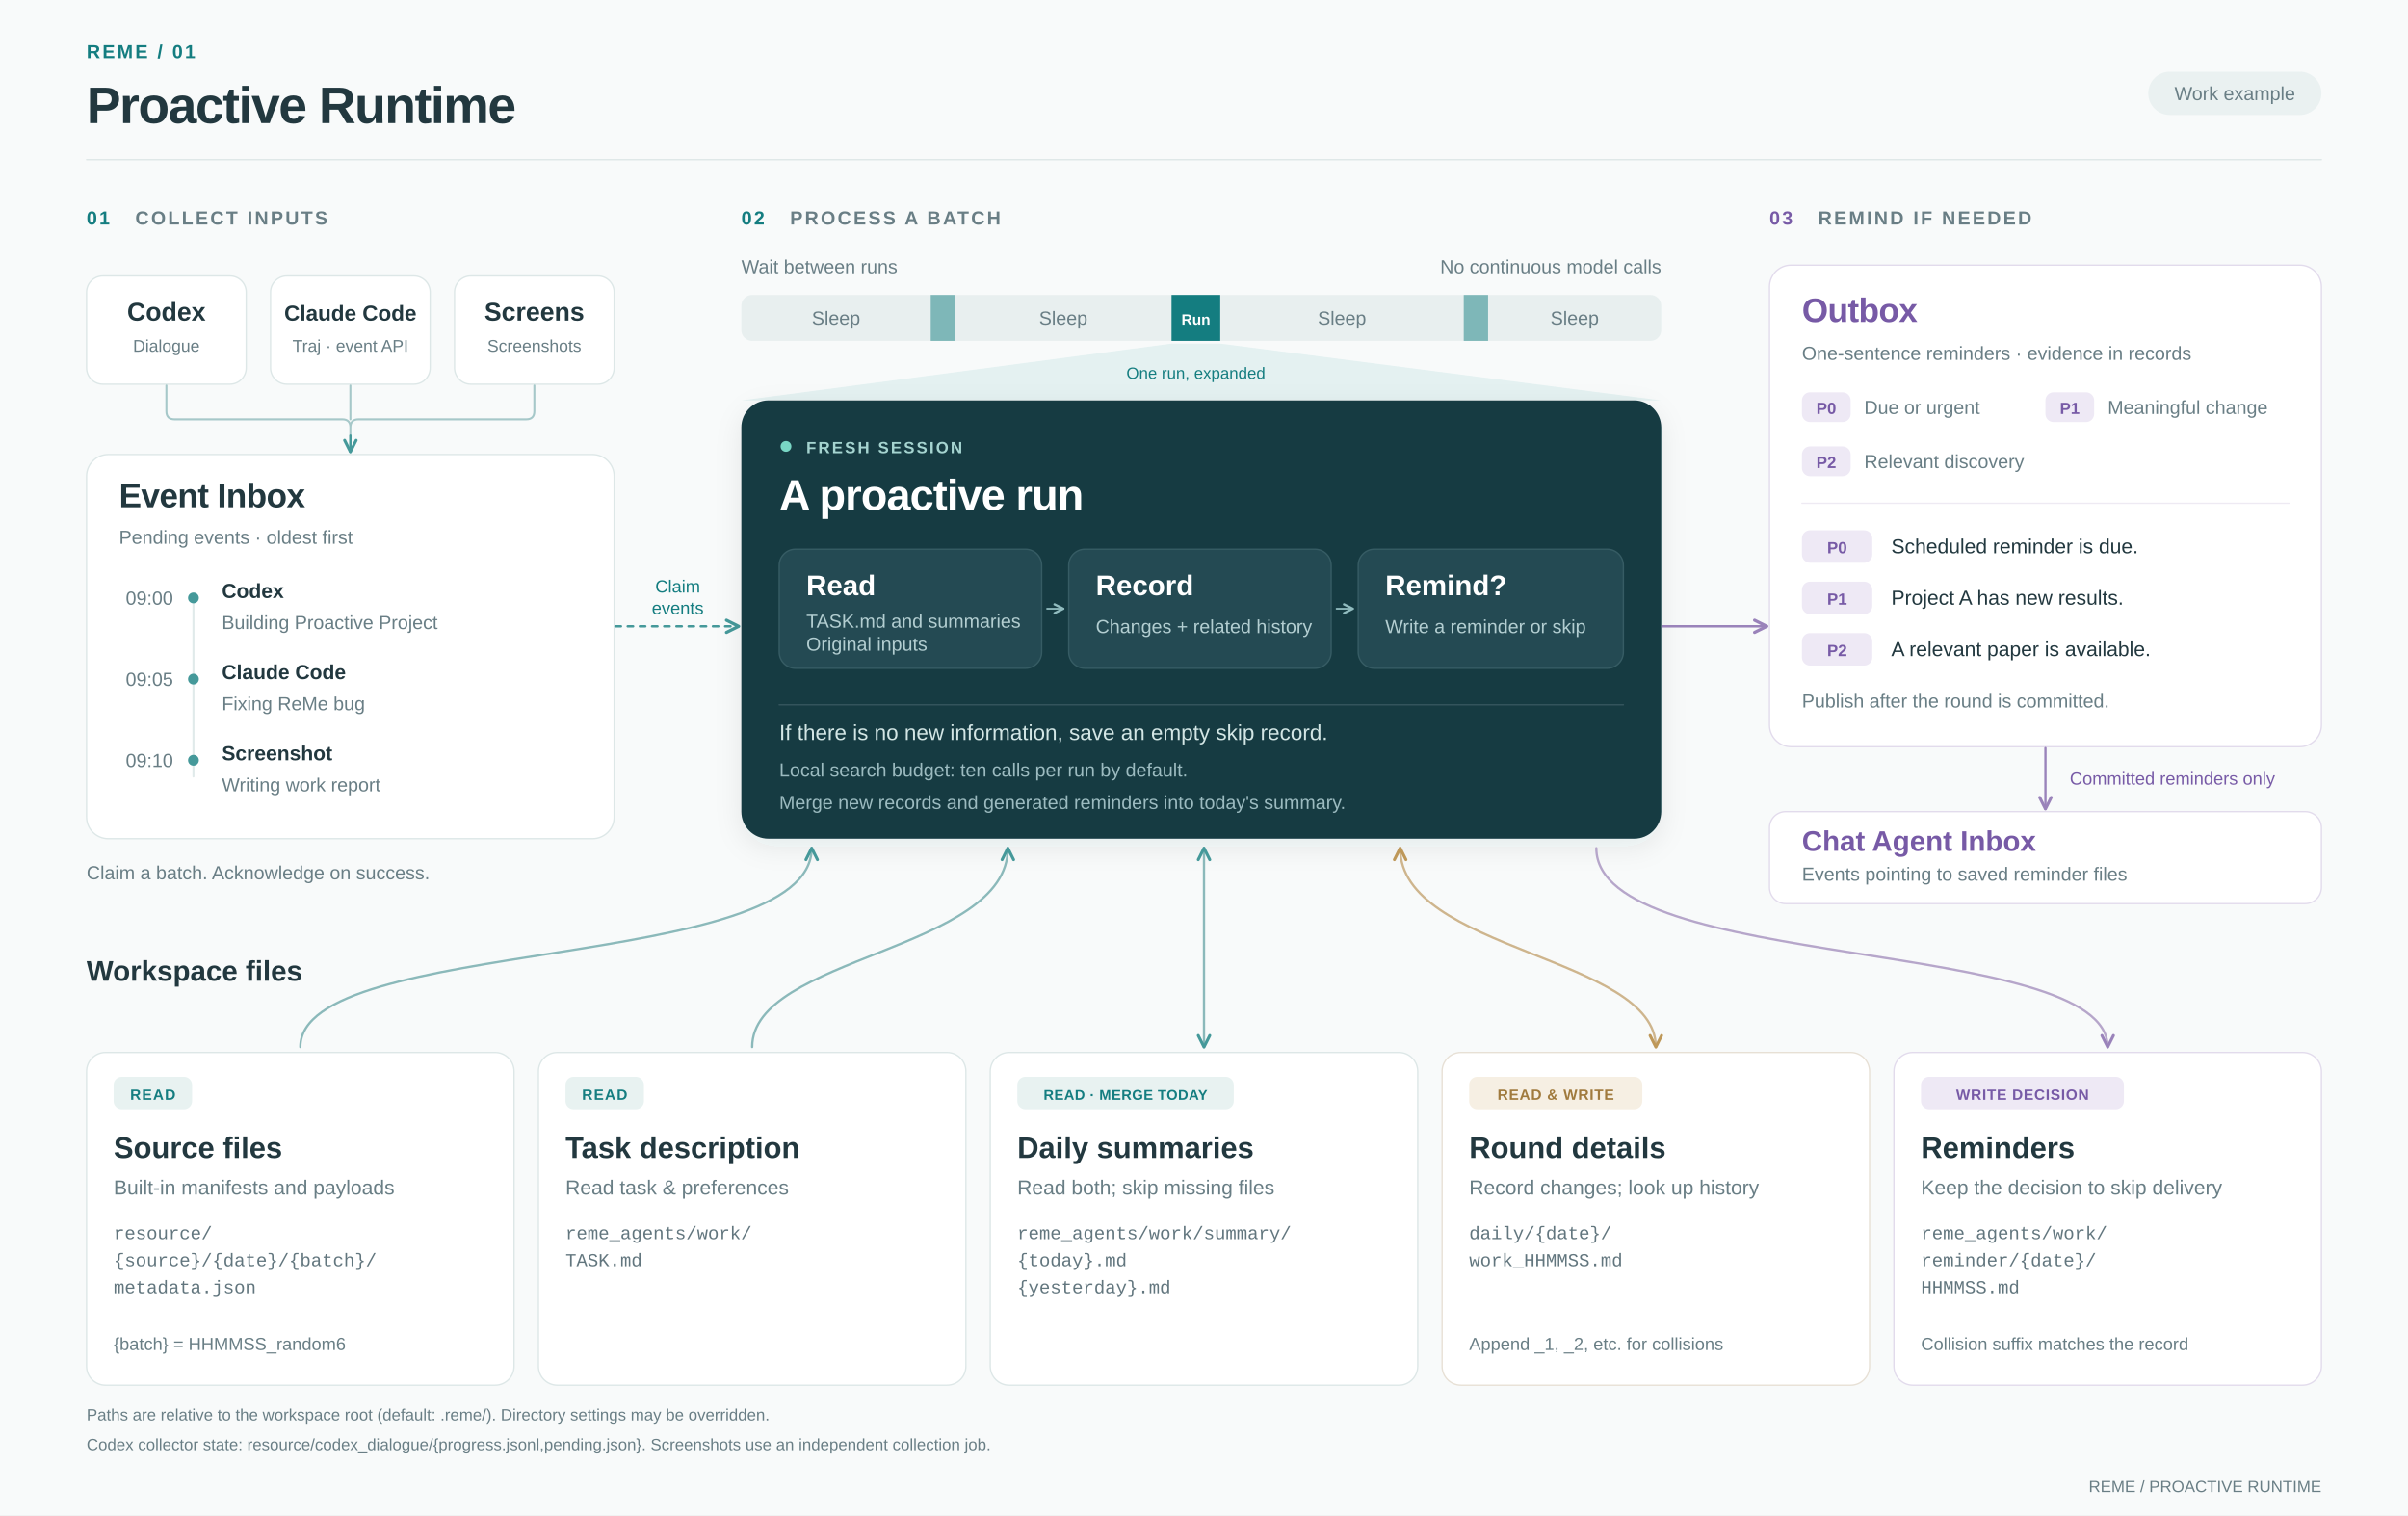
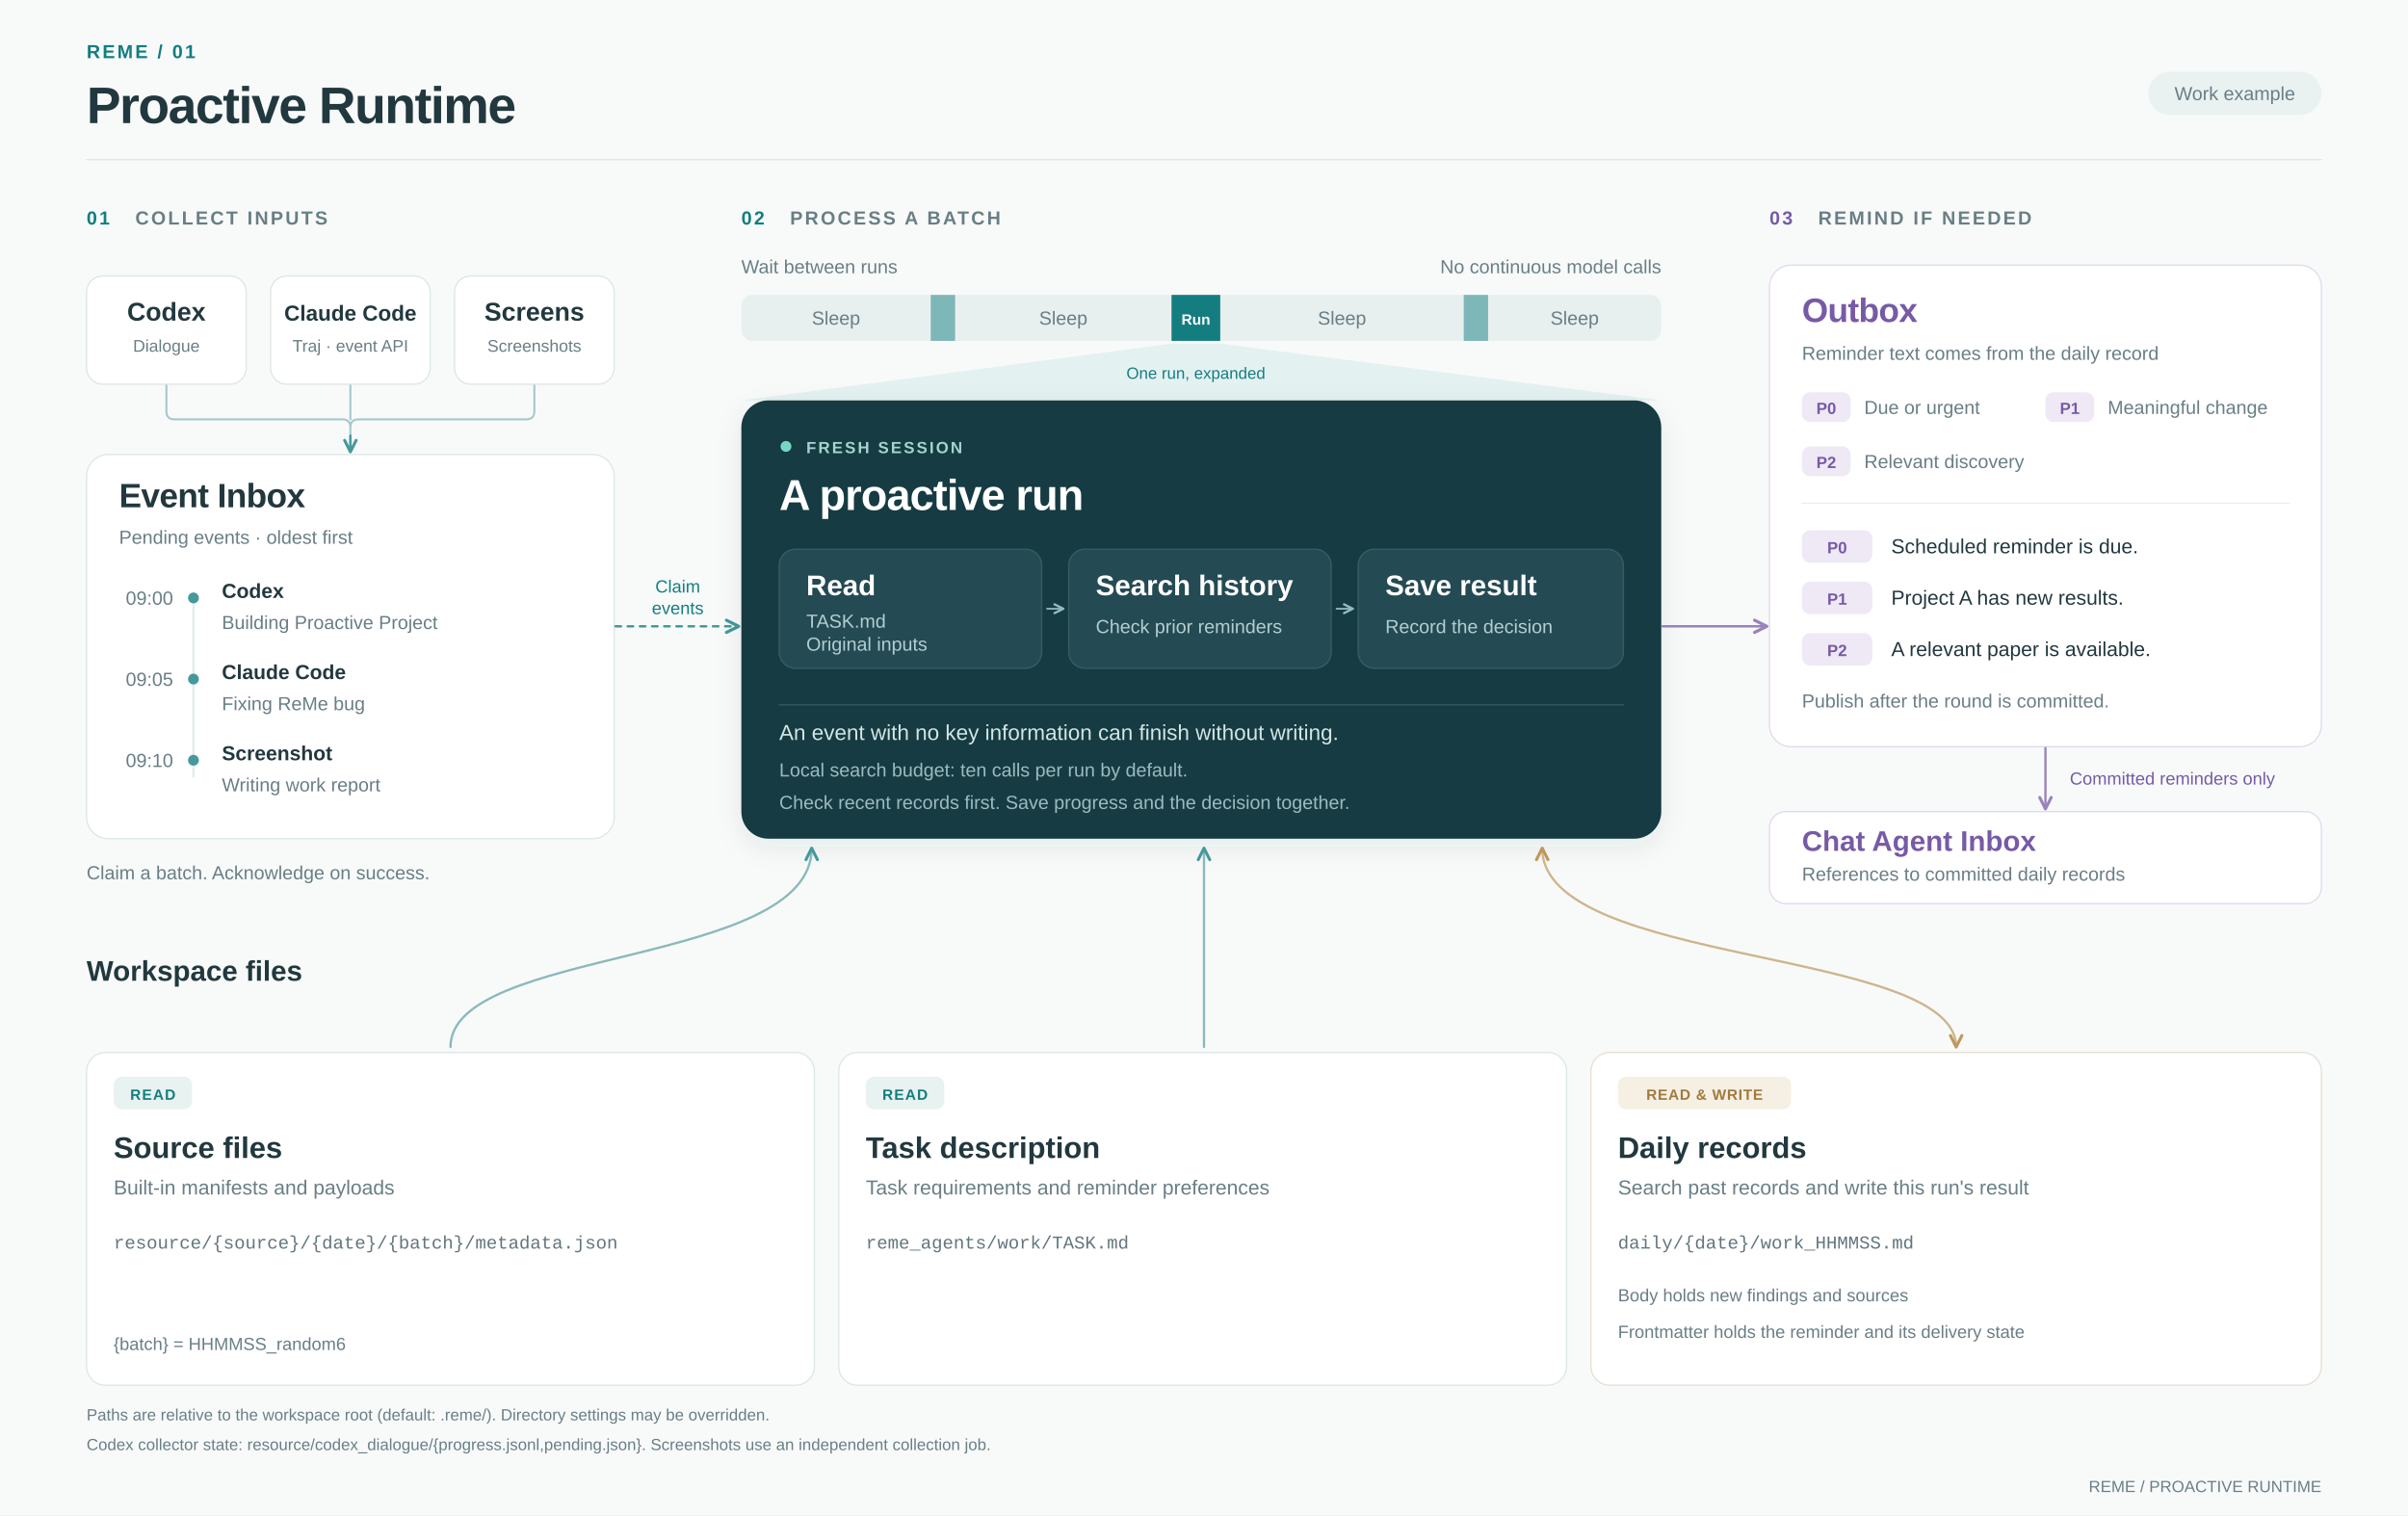
<svg xmlns="http://www.w3.org/2000/svg" width="1780" height="1120" viewBox="0 0 1780 1120" role="img" aria-labelledby="title desc">
  <defs>
    <style>
      text { font-family: -apple-system, BlinkMacSystemFont, 'Segoe UI', Arial, sans-serif; fill: #22383F; }
      .title { font-size: 38px; font-weight: 700; letter-spacing: -1px; }
      .section { font-size: 14px; font-weight: 600; letter-spacing: 1.6px; }
      .heading { font-size: 25px; font-weight: 650; letter-spacing: -.4px; }
      .body { font-size: 16px; }
      .small { font-size: 14px; }
      .muted { fill: #697E85; }
      .teal { fill: #147D80; }
      .purple { fill: #775AA6; }
      .file { font-family: 'SFMono-Regular', Consolas, 'Liberation Mono', monospace; font-size: 13.5px; fill: #62767E; }
      .line { fill: none; stroke-linecap: round; stroke-linejoin: round; }
      .white { fill: #FFFFFF; }
    </style>
    <marker id="teal" markerWidth="7" markerHeight="7" refX="6" refY="3.5" orient="auto-start-reverse">
      <path d="M1 1L6 3.5L1 6" fill="none" stroke="#45999A" stroke-width="1.3" stroke-linecap="round" stroke-linejoin="round" />
    </marker>
    <marker id="purple" markerWidth="7" markerHeight="7" refX="6" refY="3.5" orient="auto-start-reverse">
      <path d="M1 1L6 3.5L1 6" fill="none" stroke="#9A83BA" stroke-width="1.3" stroke-linecap="round" stroke-linejoin="round" />
    </marker>
    <marker id="gold" markerWidth="7" markerHeight="7" refX="6" refY="3.5" orient="auto-start-reverse">
      <path d="M1 1L6 3.5L1 6" fill="none" stroke="#BE9859" stroke-width="1.3" stroke-linecap="round" stroke-linejoin="round" />
    </marker>
    <marker id="light" markerWidth="7" markerHeight="7" refX="6" refY="3.5" orient="auto">
      <path d="M1 1L6 3.5L1 6" fill="none" stroke="#91BCBF" stroke-width="1.3" stroke-linecap="round" stroke-linejoin="round" />
    </marker>
    <filter id="shadow" x="-10%" y="-10%" width="120%" height="125%">
      <feDropShadow dx="0" dy="6" stdDeviation="10" flood-color="#173A42" flood-opacity=".08" />
    </filter>
  </defs>
  <rect width="1780" height="1120" fill="#F8FAFA" />
  <text x="64" y="43" class="section teal">REME / 01</text>
  <text x="64" y="91" class="title">Proactive Runtime</text>
  <rect x="1588" y="53" width="128" height="32" rx="16" fill="#EAF1F1" />
  <text x="1652" y="74" class="small muted" text-anchor="middle">Work example</text>
  <path d="M64 118H1716" class="line" stroke="#DFE8E8" />
  <g data-role="section-headings">
    <text x="64" y="166" class="section teal">01</text>
    <text x="100" y="166" class="section muted">COLLECT INPUTS</text>
    <text x="548" y="166" class="section teal">02</text>
    <text x="584" y="166" class="section muted">PROCESS A BATCH</text>
    <text x="1308" y="166" class="section purple">03</text>
    <text x="1344" y="166" class="section muted">REMIND IF NEEDED</text>
  </g>
  <g data-role="input-sources">
    <g data-box="64,204,118,80">
      <rect x="64" y="204" width="118" height="80" rx="12" fill="#FFFFFF" stroke="#DDE7E7" />
      <text x="123" y="237" font-size="19" font-weight="650" text-anchor="middle">Codex</text>
      <text x="123" y="260" font-size="12.5" class="muted" text-anchor="middle">Dialogue</text>
    </g>
    <g data-box="200,204,118,80">
      <rect x="200" y="204" width="118" height="80" rx="12" fill="#FFFFFF" stroke="#DDE7E7" />
      <text x="259" y="237" font-size="16" font-weight="650" text-anchor="middle">Claude Code</text>
      <text x="259" y="260" font-size="12.5" class="muted" text-anchor="middle">Traj · event API</text>
    </g>
    <g data-box="336,204,118,80">
      <rect x="336" y="204" width="118" height="80" rx="12" fill="#FFFFFF" stroke="#DDE7E7" />
      <text x="395" y="237" font-size="19" font-weight="650" text-anchor="middle">Screens</text>
      <text x="395" y="260" font-size="12.5" class="muted" text-anchor="middle">Screenshots</text>
    </g>
    <path d="M123 285V304Q123 310 129 310H253Q259 310 259 316V334M395 285V304Q395 310 389 310H265Q259 310 259 316M259 285V310" class="line" stroke="#A6C8C9" stroke-width="1.5" />
    <path d="M259 322V334" class="line" stroke="#45999A" stroke-width="1.7" marker-end="url(#teal)" />
  </g>
  <g data-role="event-inbox" data-box="64,336,390,284">
    <rect x="64" y="336" width="390" height="284" rx="16" fill="#FFFFFF" stroke="#DDE7E7" />
    <text x="88" y="375" class="heading">Event Inbox</text>
    <text x="88" y="402" class="small muted">Pending events · oldest first</text>
    <path d="M143 441V574" class="line" stroke="#E0EAEA" stroke-width="1.5" />
    <g data-role="inbox-event">
      <text x="128" y="447" class="small muted" text-anchor="end">09:00</text>
      <circle cx="143" cy="442" r="4" fill="#45999A" />
      <text x="164" y="442" font-size="15" font-weight="650">Codex</text>
      <text x="164" y="465" class="small muted">Building Proactive Project</text>
    </g>
    <g data-role="inbox-event">
      <text x="128" y="507" class="small muted" text-anchor="end">09:05</text>
      <circle cx="143" cy="502" r="4" fill="#45999A" />
      <text x="164" y="502" font-size="15" font-weight="650">Claude Code</text>
      <text x="164" y="525" class="small muted">Fixing ReMe bug</text>
    </g>
    <g data-role="inbox-event">
      <text x="128" y="567" class="small muted" text-anchor="end">09:10</text>
      <circle cx="143" cy="562" r="4" fill="#45999A" />
      <text x="164" y="562" font-size="15" font-weight="650">Screenshot</text>
      <text x="164" y="585" class="small muted">Writing work report</text>
    </g>
  </g>
  <text x="64" y="650" class="small muted">Claim a batch. Acknowledge on success.</text>
  <g data-role="inbox-to-run">
    <path d="M455 463H546" class="line" stroke="#45999A" stroke-width="1.8" stroke-dasharray="4 5" marker-end="url(#teal)" />
    <text x="501" y="438" font-size="13" class="teal" text-anchor="middle">Claim</text>
    <text x="501" y="454" font-size="13" class="teal" text-anchor="middle">events</text>
  </g>
  <g data-role="segmented-run-cycle">
    <text x="548" y="202" class="small muted">Wait between runs</text>
    <text x="1228" y="202" class="small muted" text-anchor="end">No continuous model calls</text>
    <rect x="548" y="218" width="680" height="34" rx="8" fill="#E8EFEF" />
    <rect x="688" y="218" width="18" height="34" fill="#7EB7B8" />
    <rect x="866" y="218" width="36" height="34" fill="#147D80" data-role="selected-run" />
    <rect x="1082" y="218" width="18" height="34" fill="#7EB7B8" />
    <text x="618" y="240" class="small muted" text-anchor="middle">Sleep</text>
    <text x="786" y="240" class="small muted" text-anchor="middle">Sleep</text>
    <text x="884" y="240" font-size="11" font-weight="600" class="white" text-anchor="middle">Run</text>
    <text x="992" y="240" class="small muted" text-anchor="middle">Sleep</text>
    <text x="1164" y="240" class="small muted" text-anchor="middle">Sleep</text>
  </g>
  <g data-role="expanded-run">
    <path d="M866 254L548 296H1228L902 254Z" fill="#D9ECEC" fill-opacity=".65" />
    <text x="884" y="280" font-size="12" class="teal" text-anchor="middle">One run, expanded</text>
  </g>
  <g data-role="proactive-run" data-box="548,296,680,324">
    <rect x="548" y="296" width="680" height="324" rx="20" fill="#183A43" filter="url(#shadow)" />
    <circle cx="581" cy="330" r="4" fill="#78D6C4" />
    <text x="596" y="335" font-size="12" font-weight="600" letter-spacing="1.5" style="fill:#A5D4D0">FRESH SESSION</text>
    <text x="576" y="377" font-size="32" font-weight="650" letter-spacing="-.6" class="white">A proactive run</text>
    <g data-box="576,406,194,88">
      <rect x="576" y="406" width="194" height="88" rx="12" fill="#244A53" stroke="#365C64" />
      <text x="596" y="440" font-size="21" font-weight="600" class="white">Read</text>
-       <text x="596" y="464" class="small" style="fill:#B3CED1">TASK.md and summaries<tspan x="596" dy="17">Original inputs</tspan>
+       <text x="596" y="464" class="small" style="fill:#B3CED1">TASK.md<tspan x="596" dy="17">Original inputs</tspan>
      </text>
    </g>
    <g data-box="790,406,194,88">
      <rect x="790" y="406" width="194" height="88" rx="12" fill="#244A53" stroke="#365C64" />
-       <text x="810" y="440" font-size="21" font-weight="600" class="white">Record</text>
-       <text x="810" y="468" class="small" style="fill:#B3CED1">Changes + related history</text>
+       <text x="810" y="440" font-size="21" font-weight="600" class="white">Search history</text>
+       <text x="810" y="468" class="small" style="fill:#B3CED1">Check prior reminders</text>
    </g>
    <g data-box="1004,406,196,88">
      <rect x="1004" y="406" width="196" height="88" rx="12" fill="#244A53" stroke="#365C64" />
-       <text x="1024" y="440" font-size="21" font-weight="600" class="white">Remind?</text>
-       <text x="1024" y="468" class="small" style="fill:#B3CED1">Write a reminder or skip</text>
+       <text x="1024" y="440" font-size="21" font-weight="600" class="white">Save result</text>
+       <text x="1024" y="468" class="small" style="fill:#B3CED1">Record the decision</text>
    </g>
    <path d="M774 450H786" class="line" stroke="#91BCBF" stroke-width="1.3" marker-end="url(#light)" />
    <path d="M988 450H1000" class="line" stroke="#91BCBF" stroke-width="1.3" marker-end="url(#light)" />
    <path d="M576 521H1200" class="line" stroke="#36565E" />
-     <text x="576" y="547" class="body" style="fill:#D3E6E5">If there is no new information, save an empty skip record.</text>
+     <text x="576" y="547" class="body" style="fill:#D3E6E5">An event with no key information can finish without writing.</text>
    <text x="576" y="574" class="small" style="fill:#9CBBC0">Local search budget: ten calls per run by default.</text>
-     <text x="576" y="598" class="small" style="fill:#9CBBC0">Merge new records and generated reminders into today's summary.</text>
+     <text x="576" y="598" class="small" style="fill:#9CBBC0">Check recent records first. Save progress and the decision together.</text>
  </g>
  <path data-role="run-to-outbox" d="M1229 463H1306" class="line" stroke="#9A83BA" stroke-width="1.8" marker-end="url(#purple)" />
  <g data-role="outbox-examples" data-box="1308,196,408,356">
    <rect x="1308" y="196" width="408" height="356" rx="16" fill="#FFFFFF" stroke="#E2DBEC" />
    <text x="1332" y="238" class="heading purple">Outbox</text>
-     <text x="1332" y="266" class="small muted">One-sentence reminders · evidence in records</text>
+     <text x="1332" y="266" class="small muted">Reminder text comes from the daily record</text>
    <g data-role="reminder-types">
      <rect x="1332" y="290" width="36" height="22" rx="6" fill="#EEE9F5" />
      <text x="1350" y="306" font-size="12" font-weight="600" class="purple" text-anchor="middle">P0</text>
      <text x="1378" y="306" class="small muted">Due or urgent</text>
      <rect x="1512" y="290" width="36" height="22" rx="6" fill="#EEE9F5" />
      <text x="1530" y="306" font-size="12" font-weight="600" class="purple" text-anchor="middle">P1</text>
      <text x="1558" y="306" class="small muted">Meaningful change</text>
      <rect x="1332" y="330" width="36" height="22" rx="6" fill="#EEE9F5" />
      <text x="1350" y="346" font-size="12" font-weight="600" class="purple" text-anchor="middle">P2</text>
      <text x="1378" y="346" class="small muted">Relevant discovery</text>
    </g>
    <path d="M1332 372H1692" class="line" stroke="#EEEAF3" />
    <g data-role="reminder-example">
      <rect x="1332" y="392" width="52" height="24" rx="6" fill="#EEE9F5" />
      <text x="1358" y="409" font-size="12" font-weight="600" class="purple" text-anchor="middle">P0</text>
      <text x="1398" y="409" font-size="15">Scheduled reminder is due.</text>
    </g>
    <g data-role="reminder-example">
      <rect x="1332" y="430" width="52" height="24" rx="6" fill="#EEE9F5" />
      <text x="1358" y="447" font-size="12" font-weight="600" class="purple" text-anchor="middle">P1</text>
      <text x="1398" y="447" font-size="15">Project A has new results.</text>
    </g>
    <g data-role="reminder-example">
      <rect x="1332" y="468" width="52" height="24" rx="6" fill="#EEE9F5" />
      <text x="1358" y="485" font-size="12" font-weight="600" class="purple" text-anchor="middle">P2</text>
      <text x="1398" y="485" font-size="15">A relevant paper is available.</text>
    </g>
    <text x="1332" y="523" class="small muted">Publish after the round is committed.</text>
  </g>
  <path d="M1512 553V598" class="line" stroke="#9A83BA" stroke-width="1.7" marker-end="url(#purple)" />
  <text x="1530" y="580" font-size="13" class="purple">Committed reminders only</text>
  <g data-role="chat-inbox" data-box="1308,600,408,68">
    <rect x="1308" y="600" width="408" height="68" rx="12" fill="#FFFFFF" stroke="#E2DBEC" />
    <text x="1332" y="629" font-size="21" font-weight="650" class="purple">Chat Agent Inbox</text>
-     <text x="1332" y="651" class="small muted">Events pointing to saved reminder files</text>
+     <text x="1332" y="651" class="small muted">References to committed daily records</text>
  </g>
  <g data-role="file-connections" stroke-width="1.7">
-     <path data-role="file-link-source" d="M222 774C222 692 600 719 600 627" class="line" stroke="#8BB9BA" marker-end="url(#teal)" />
-     <path data-role="file-link-task" d="M556 774C556 707 745 703 745 627" class="line" stroke="#8BB9BA" marker-end="url(#teal)" />
-     <path data-role="file-link-summary" d="M890 774V627" class="line" stroke="#8BB9BA" marker-start="url(#teal)" marker-end="url(#teal)" />
-     <path data-role="file-link-details" d="M1035 627C1035 703 1224 707 1224 774" class="line" stroke="#CEB58D" marker-start="url(#gold)" marker-end="url(#gold)" />
-     <path data-role="file-link-reminders" d="M1180 627C1180 719 1558 692 1558 774" class="line" stroke="#B6A6CA" marker-end="url(#purple)" />
+     <path data-role="file-link-source" d="M333 774C333 700 600 715 600 627" class="line" stroke="#8BB9BA" marker-end="url(#teal)" />
+     <path data-role="file-link-task" d="M890 774V627" class="line" stroke="#8BB9BA" marker-end="url(#teal)" />
+     <path data-role="file-link-record" d="M1140 627C1140 715 1446 700 1446 774" class="line" stroke="#CEB58D" marker-start="url(#gold)" marker-end="url(#gold)" />
  </g>
  <text x="64" y="725" font-size="21" font-weight="650">Workspace files</text>
  <g data-role="workspace-files">
-     <g data-box="64,778,316,246" data-path="resource/{source}/{date}/{batch}/metadata.json">
-       <rect x="64" y="778" width="316" height="246" rx="14" fill="#FFFFFF" stroke="#DDE7E7" />
+     <g data-box="64,778,538,246" data-path="resource/{source}/{date}/{batch}/metadata.json">
+       <rect x="64" y="778" width="538" height="246" rx="14" fill="#FFFFFF" stroke="#DDE7E7" />
      <rect x="84" y="796" width="58" height="24" rx="6" fill="#E8F2F1" />
      <text x="113" y="813" font-size="11" font-weight="650" letter-spacing=".8" class="teal" text-anchor="middle">READ</text>
      <text x="84" y="856" font-size="22" font-weight="650">Source files</text>
      <text x="84" y="883" font-size="15" class="muted">Built-in manifests and payloads</text>
-       <text x="84" y="916" class="file">
-         <tspan x="84">resource/</tspan>
-         <tspan x="84" dy="20">{source}/{date}/{batch}/</tspan>
-         <tspan x="84" dy="20">metadata.json</tspan>
-       </text>
+       <text x="84" y="923" class="file">resource/{source}/{date}/{batch}/metadata.json</text>
      <text x="84" y="998" font-size="13" class="muted">{batch} = HHMMSS_random6</text>
    </g>
-     <g data-box="398,778,316,246" data-path="reme_agents/work/TASK.md">
-       <rect x="398" y="778" width="316" height="246" rx="14" fill="#FFFFFF" stroke="#DDE7E7" />
-       <rect x="418" y="796" width="58" height="24" rx="6" fill="#E8F2F1" />
-       <text x="447" y="813" font-size="11" font-weight="650" letter-spacing=".8" class="teal" text-anchor="middle">READ</text>
-       <text x="418" y="856" font-size="22" font-weight="650">Task description</text>
-       <text x="418" y="883" font-size="15" class="muted">Read task &amp; preferences</text>
-       <text x="418" y="916" class="file">
-         <tspan x="418">reme_agents/work/</tspan>
-         <tspan x="418" dy="20">TASK.md</tspan>
-       </text>
-     </g>
-     <g data-box="732,778,316,246" data-path="reme_agents/work/summary/{today}.md" data-read-path="reme_agents/work/summary/{yesterday}.md">
-       <rect x="732" y="778" width="316" height="246" rx="14" fill="#FFFFFF" stroke="#DDE7E7" />
-       <rect x="752" y="796" width="160" height="24" rx="6" fill="#E8F2F1" />
-       <text x="832" y="813" font-size="10.5" font-weight="650" letter-spacing=".3" class="teal" text-anchor="middle">READ · MERGE TODAY</text>
-       <text x="752" y="856" font-size="22" font-weight="650">Daily summaries</text>
-       <text x="752" y="883" font-size="15" class="muted">Read both; skip missing files</text>
-       <text x="752" y="916" class="file">
-         <tspan x="752">reme_agents/work/summary/</tspan>
-         <tspan x="752" dy="20">{today}.md</tspan>
-         <tspan x="752" dy="20">{yesterday}.md</tspan>
-       </text>
-     </g>
-     <g data-box="1066,778,316,246" data-path="daily/{date}/work_HHMMSS.md">
-       <rect x="1066" y="778" width="316" height="246" rx="14" fill="#FFFFFF" stroke="#E7E0D5" />
-       <rect x="1086" y="796" width="128" height="24" rx="6" fill="#F6EFE3" />
-       <text x="1150" y="813" font-size="11" font-weight="650" letter-spacing=".5" style="fill:#A07A3D" text-anchor="middle">READ &amp; WRITE</text>
-       <text x="1086" y="856" font-size="22" font-weight="650">Round details</text>
-       <text x="1086" y="883" font-size="15" class="muted">Record changes; look up history</text>
-       <text x="1086" y="916" class="file">
-         <tspan x="1086">daily/{date}/</tspan>
-         <tspan x="1086" dy="20">work_HHMMSS.md</tspan>
-       </text>
-       <text x="1086" y="998" font-size="13" class="muted">Append _1, _2, etc. for collisions</text>
-     </g>
-     <g data-box="1400,778,316,246" data-path="reme_agents/work/reminder/{date}/HHMMSS.md">
-       <rect x="1400" y="778" width="316" height="246" rx="14" fill="#FFFFFF" stroke="#E2DBEC" />
-       <rect x="1420" y="796" width="150" height="24" rx="6" fill="#EEE9F5" />
-       <text x="1495" y="813" font-size="11" font-weight="650" letter-spacing=".5" class="purple" text-anchor="middle">WRITE DECISION</text>
-       <text x="1420" y="856" font-size="22" font-weight="650">Reminders</text>
-       <text x="1420" y="883" font-size="15" class="muted">Keep the decision to skip delivery</text>
-       <text x="1420" y="916" class="file">
-         <tspan x="1420">reme_agents/work/</tspan>
-         <tspan x="1420" dy="20">reminder/{date}/</tspan>
-         <tspan x="1420" dy="20">HHMMSS.md</tspan>
-       </text>
-       <text x="1420" y="998" font-size="13" class="muted">Collision suffix matches the record</text>
+     <g data-box="620,778,538,246" data-path="reme_agents/work/TASK.md">
+       <rect x="620" y="778" width="538" height="246" rx="14" fill="#FFFFFF" stroke="#DDE7E7" />
+       <rect x="640" y="796" width="58" height="24" rx="6" fill="#E8F2F1" />
+       <text x="669" y="813" font-size="11" font-weight="650" letter-spacing=".8" class="teal" text-anchor="middle">READ</text>
+       <text x="640" y="856" font-size="22" font-weight="650">Task description</text>
+       <text x="640" y="883" font-size="15" class="muted">Task requirements and reminder preferences</text>
+       <text x="640" y="923" class="file">reme_agents/work/TASK.md</text>
+     </g>
+     <g data-box="1176,778,540,246" data-path="daily/{date}/work_HHMMSS.md">
+       <rect x="1176" y="778" width="540" height="246" rx="14" fill="#FFFFFF" stroke="#E7E0D5" />
+       <rect x="1196" y="796" width="128" height="24" rx="6" fill="#F6EFE3" />
+       <text x="1260" y="813" font-size="11" font-weight="650" letter-spacing=".5" style="fill:#A07A3D" text-anchor="middle">READ &amp; WRITE</text>
+       <text x="1196" y="856" font-size="22" font-weight="650">Daily records</text>
+       <text x="1196" y="883" font-size="15" class="muted">Search past records and write this run's result</text>
+       <text x="1196" y="923" class="file">daily/{date}/work_HHMMSS.md</text>
+       <text x="1196" y="962" font-size="13" class="muted">Body holds new findings and sources</text>
+       <text x="1196" y="989" font-size="13" class="muted">Frontmatter holds the reminder and its delivery state</text>
    </g>
  </g>
  <text x="64" y="1050" font-size="12" class="muted">Paths are relative to the workspace root (default: .reme/). Directory settings may be overridden.</text>
  <text x="64" y="1072" font-size="12" class="muted">Codex collector state: resource/codex_dialogue/{progress.jsonl,pending.json}. Screenshots use an independent collection job.</text>
  <text x="1716" y="1103" font-size="12" class="muted" text-anchor="end">REME / PROACTIVE RUNTIME</text>
</svg>
